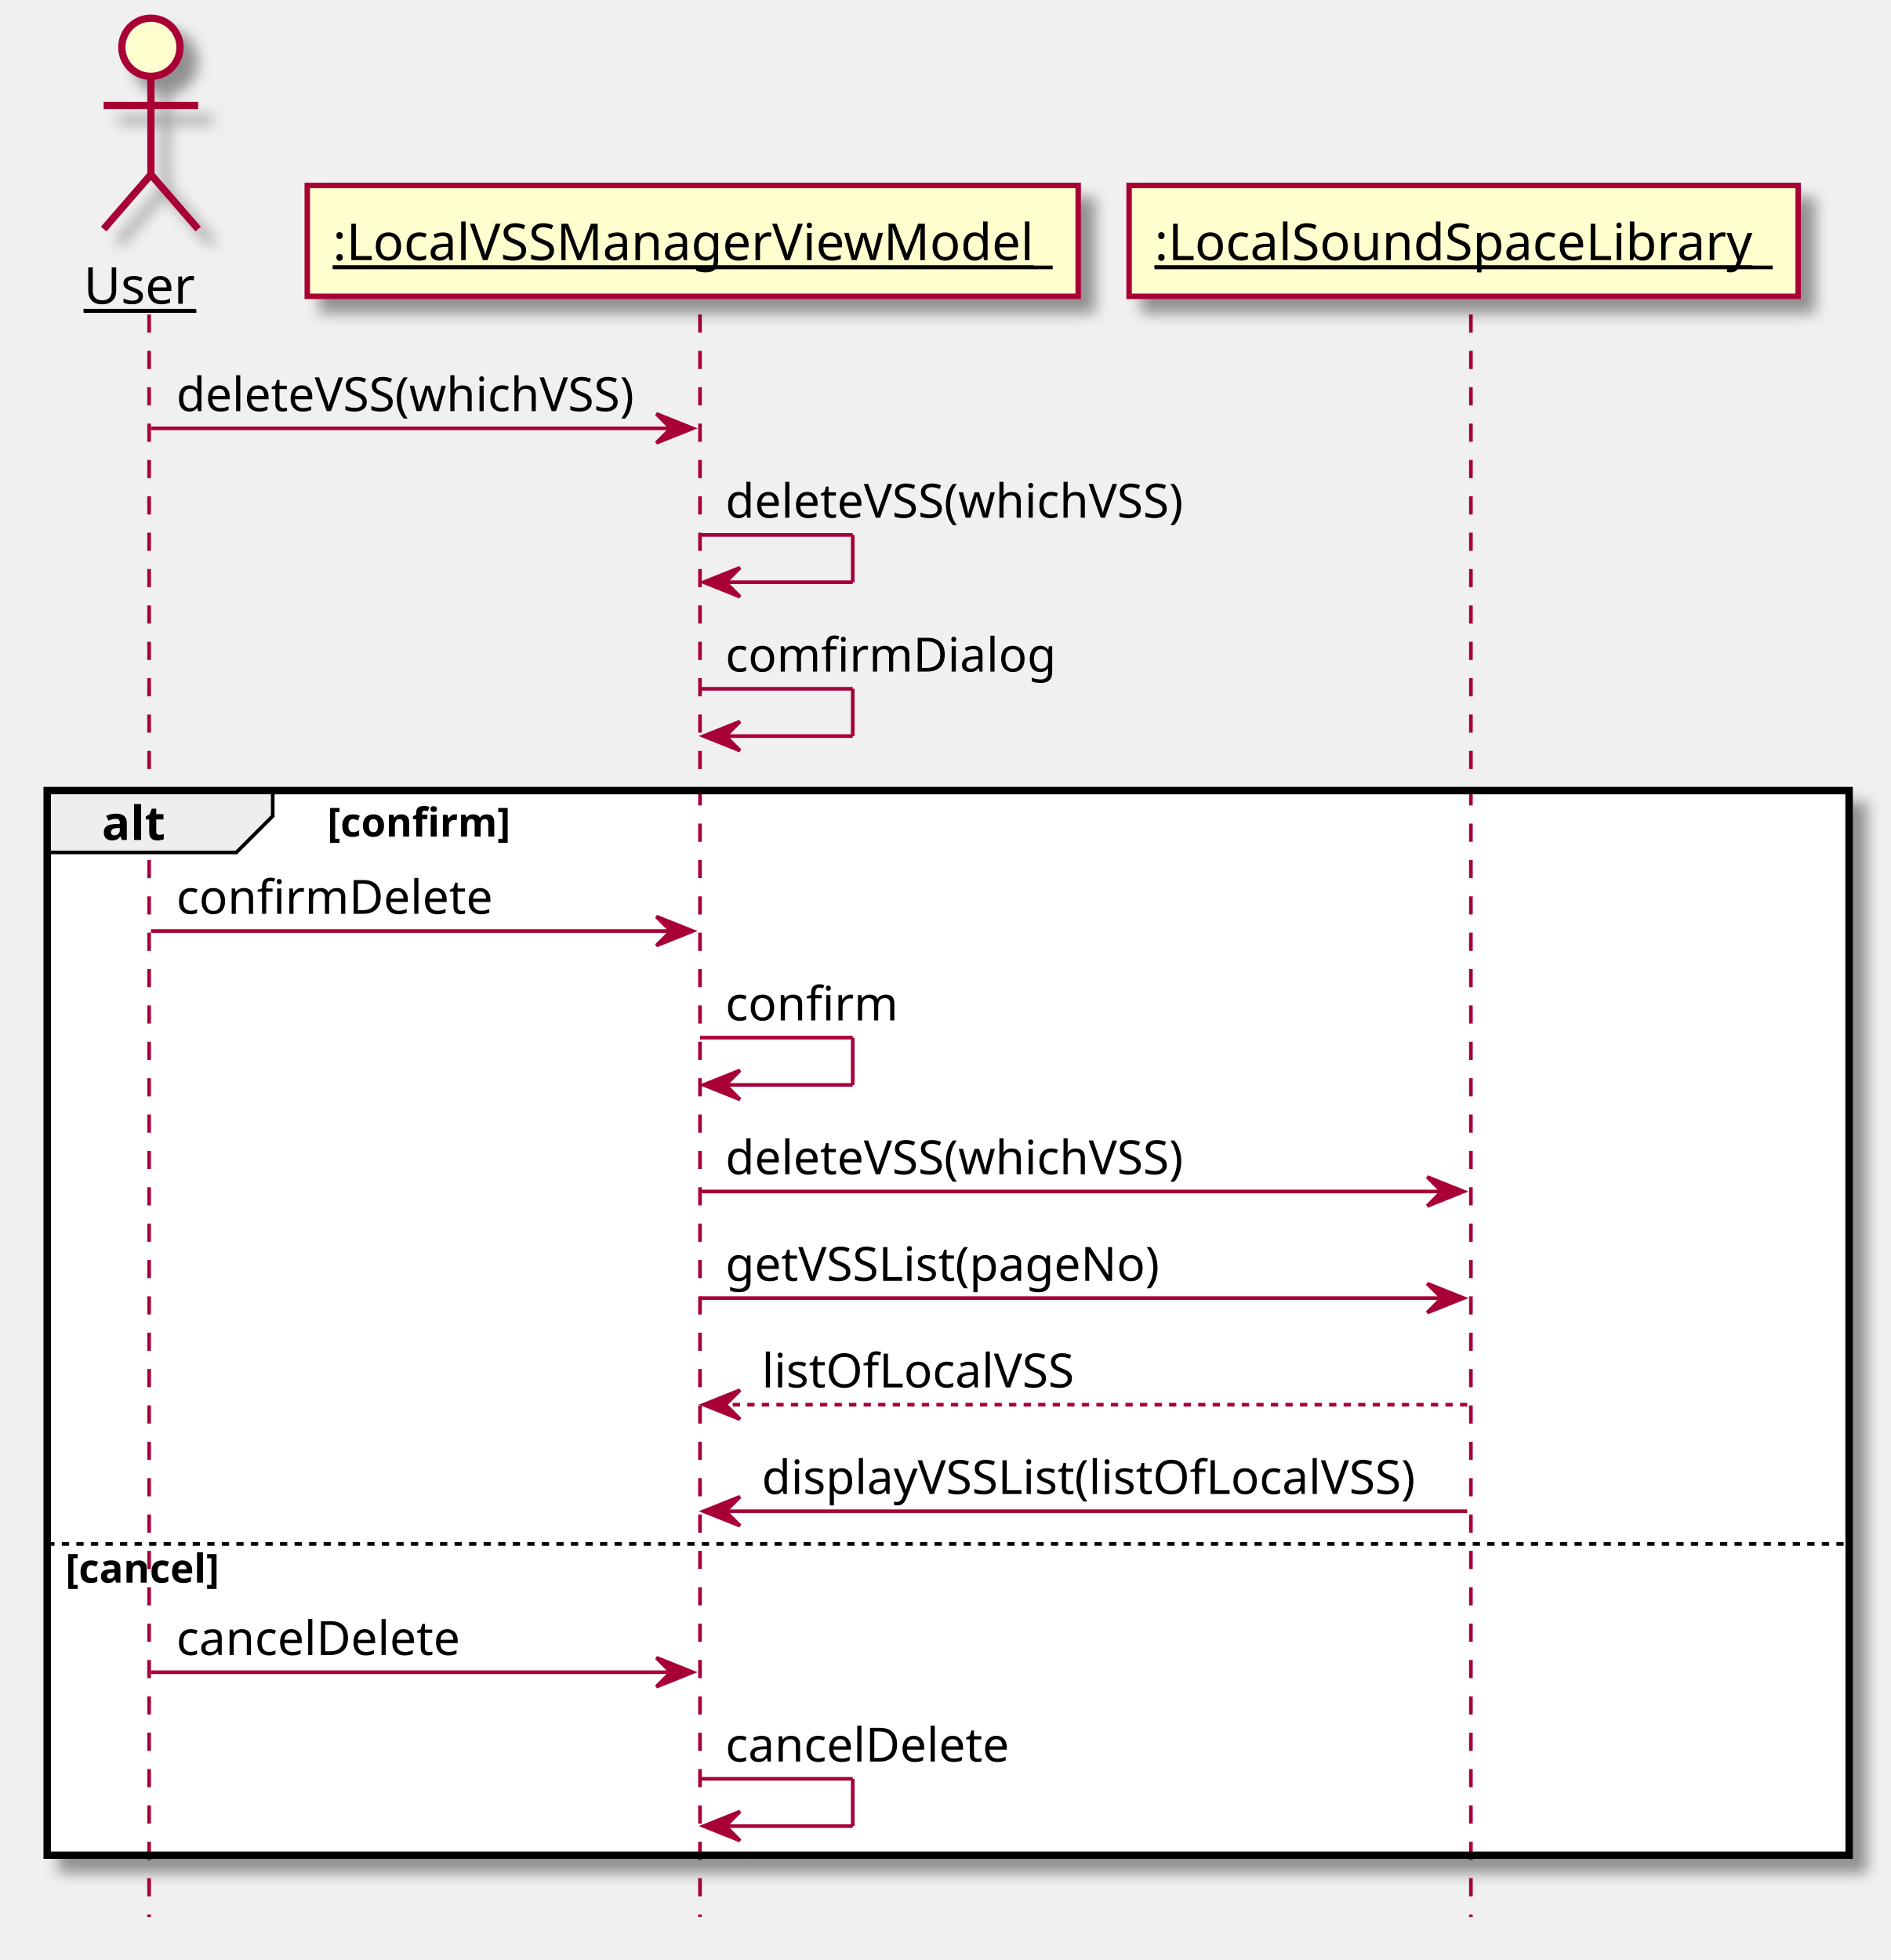
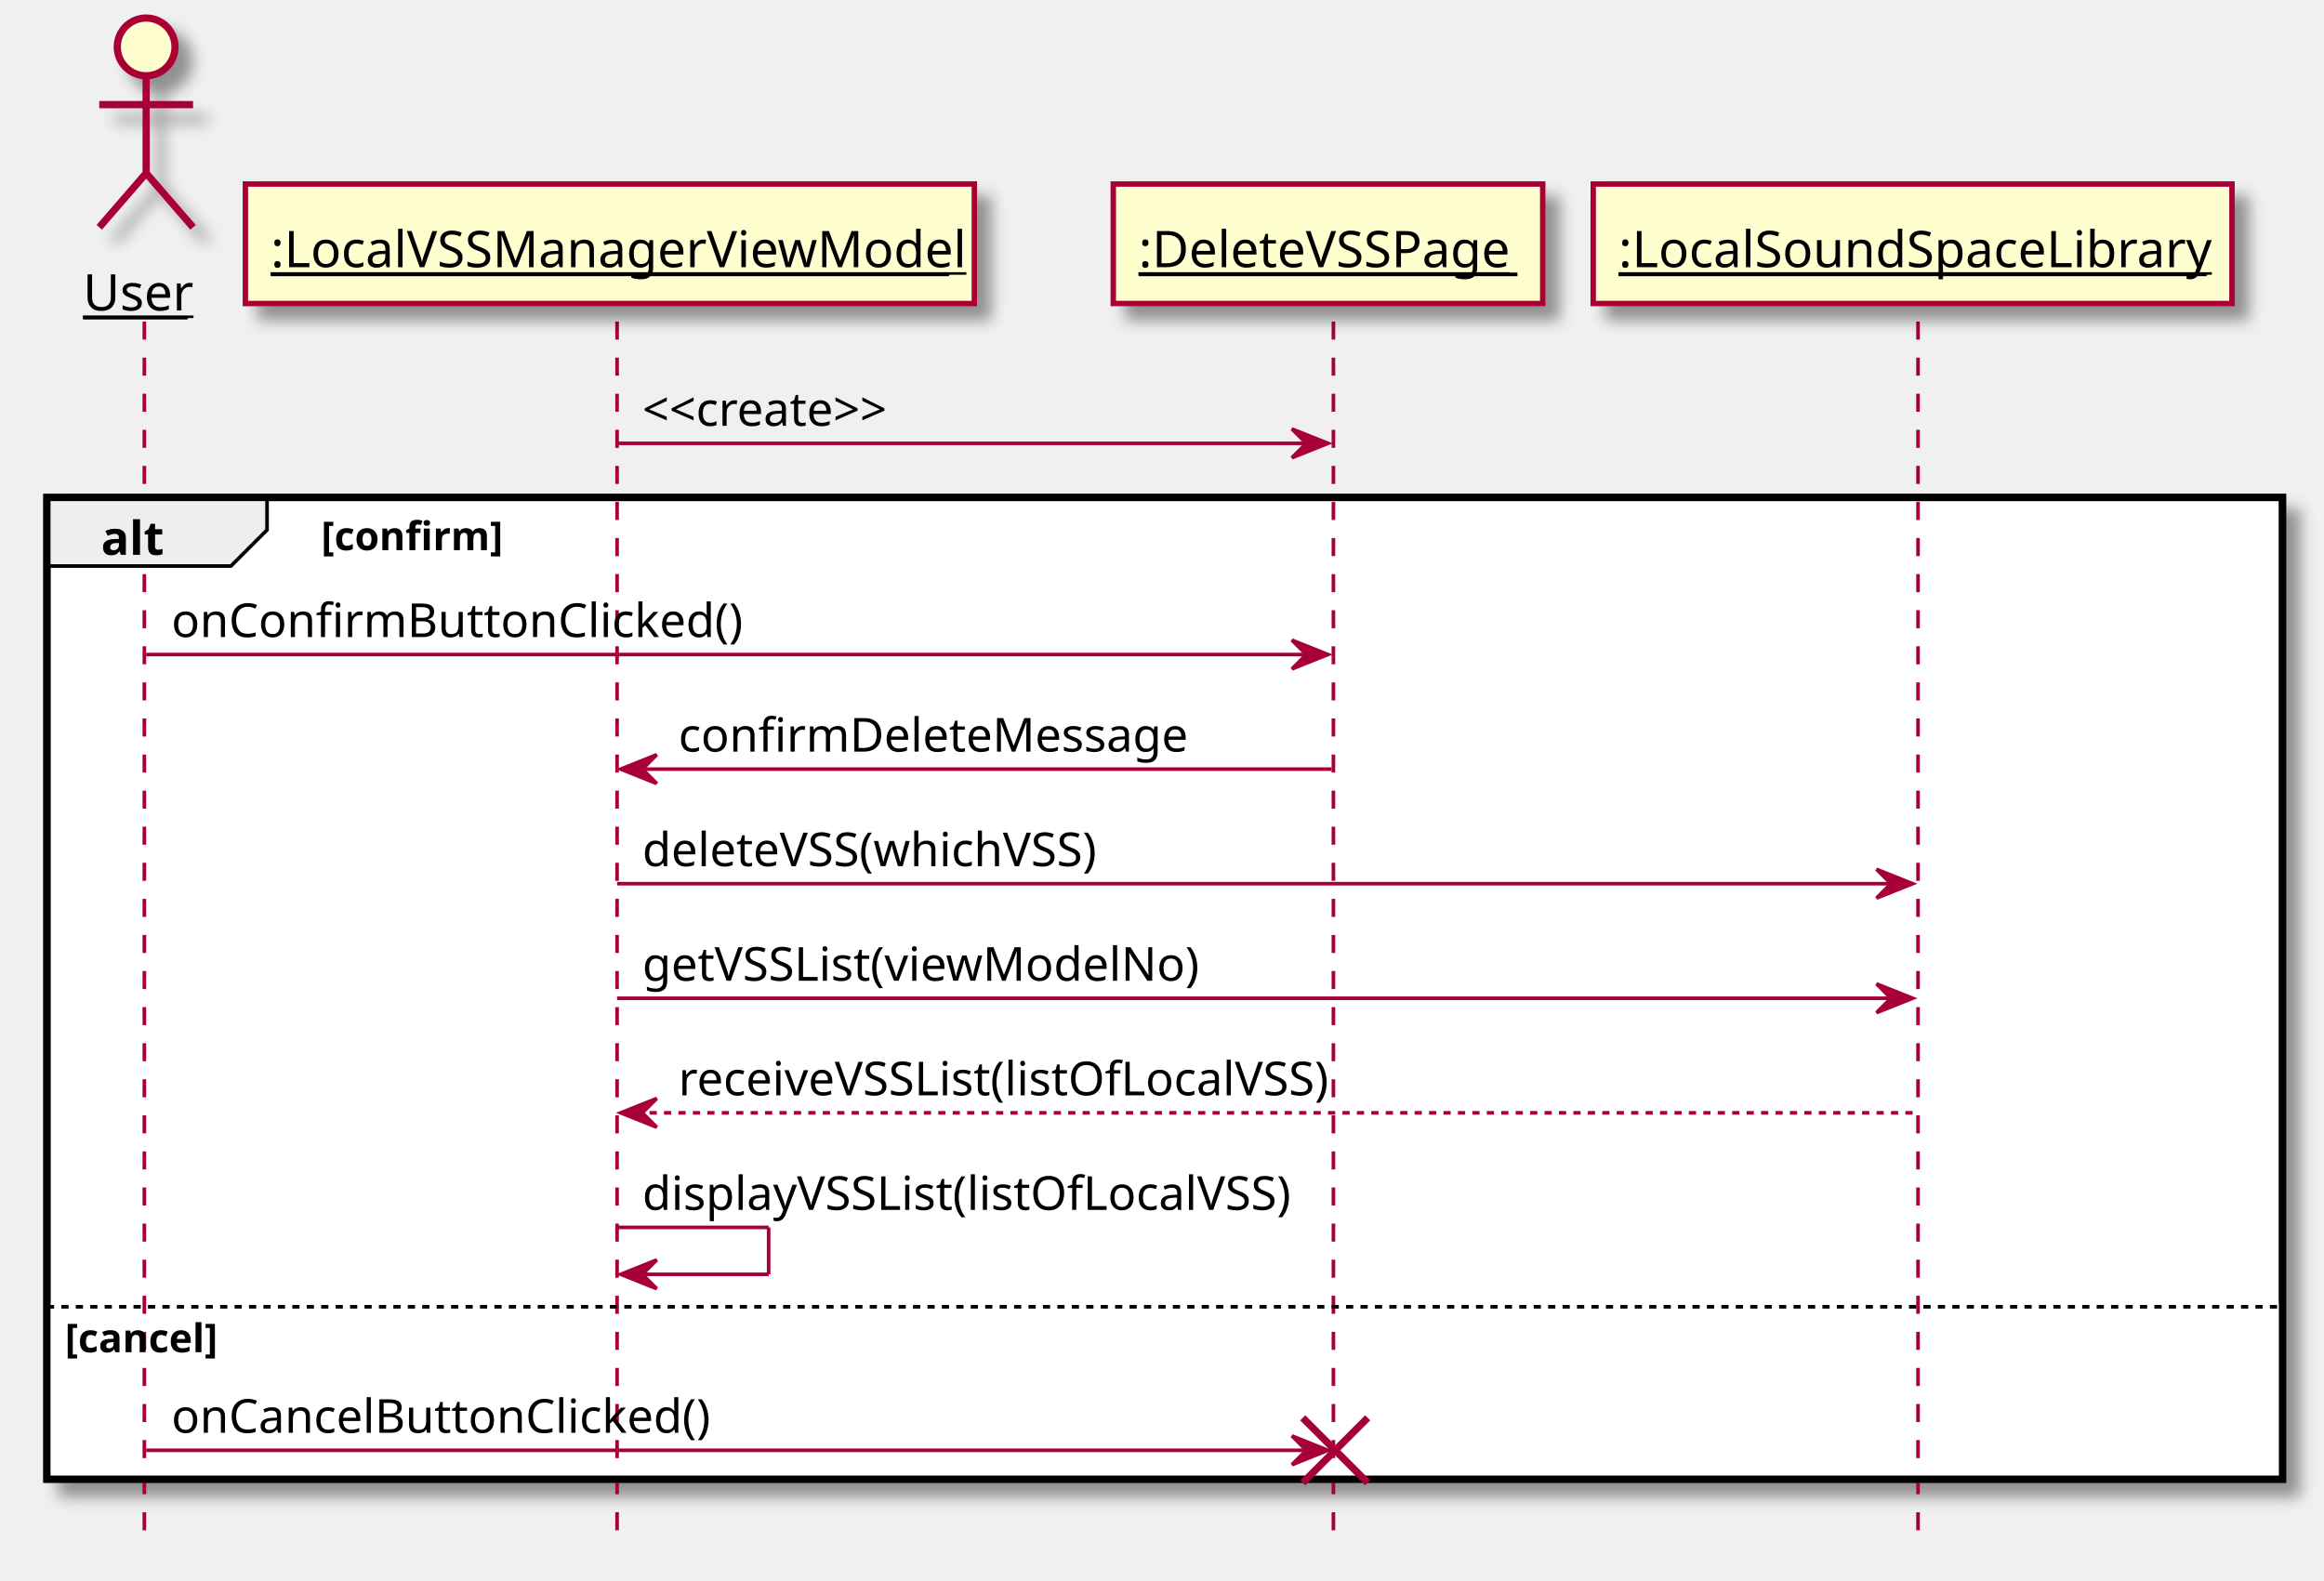
- <svg xmlns="http://www.w3.org/2000/svg" contentScriptType="application/ecmascript" contentStyleType="text/css" height="539px" preserveAspectRatio="none" style="width:520px;height:539px;" version="1.1" viewBox="0 0 520 539" width="520px" zoomAndPan="magnify">
+ <svg xmlns="http://www.w3.org/2000/svg" contentScriptType="application/ecmascript" contentStyleType="text/css" height="438px" preserveAspectRatio="none" style="width:644px;height:438px;" version="1.1" viewBox="0 0 644 438" width="644px" zoomAndPan="magnify">
  <defs>
-     <filter height="300%" id="f1a4ona3uliuw6" width="300%" x="-1" y="-1">
+     <filter height="300%" id="fhu2q4tkwd7f7" width="300%" x="-1" y="-1">
      <feGaussianBlur result="blurOut" stdDeviation="2.0" />
      <feColorMatrix in="blurOut" result="blurOut2" type="matrix" values="0 0 0 0 0 0 0 0 0 0 0 0 0 0 0 0 0 0 .4 0" />
      <feOffset dx="4.0" dy="4.0" in="blurOut2" result="blurOut3" />
      <feBlend in="SourceGraphic" in2="blurOut3" mode="normal" />
    </filter>
  </defs>
  <g>
-     <rect fill="#FFFFFF" filter="url(#f1a4ona3uliuw6)" height="292.75" style="stroke: #000000; stroke-width: 2.0;" width="495.5" x="13" y="217.42" />
-     <rect fill="#FFFFFF" height="86.576" style="stroke: none; stroke-width: 1.0;" width="495.5" x="13" y="423.594" />
-     <line style="stroke: #A80036; stroke-width: 1.0; stroke-dasharray: 5.0,5.0;" x1="41" x2="41" y1="86.488" y2="527.17" />
-     <line style="stroke: #A80036; stroke-width: 1.0; stroke-dasharray: 5.0,5.0;" x1="192.5" x2="192.5" y1="86.488" y2="527.17" />
-     <line style="stroke: #A80036; stroke-width: 1.0; stroke-dasharray: 5.0,5.0;" x1="404.5" x2="404.5" y1="86.488" y2="527.17" />
-     <text fill="#000000" font-family="sans-serif" font-size="14" lengthAdjust="spacingAndGlyphs" text-decoration="underline" textLength="31" x="23" y="83.535">User</text>
-     <line style="stroke: #000000; stroke-width: 1.0;" x1="23" x2="54" y1="85.535" y2="85.535" />
-     <ellipse cx="41.5" cy="13" fill="#FEFECE" filter="url(#f1a4ona3uliuw6)" rx="8" ry="8" style="stroke: #A80036; stroke-width: 2.0;" />
-     <path d="M41.5,21 L41.5,48 M28.5,29 L54.5,29 M41.5,48 L28.5,63 M41.5,48 L54.5,63 " fill="none" filter="url(#f1a4ona3uliuw6)" style="stroke: #A80036; stroke-width: 2.0;" />
-     <rect fill="#FEFECE" filter="url(#f1a4ona3uliuw6)" height="30.488" style="stroke: #A80036; stroke-width: 1.5;" width="212" x="84.5" y="51" />
-     <text fill="#000000" font-family="sans-serif" font-size="14" lengthAdjust="spacingAndGlyphs" text-decoration="underline" textLength="198" x="91.5" y="71.535">:LocalVSSManagerViewModel</text>
-     <line style="stroke: #000000; stroke-width: 1.0;" x1="91.5" x2="289.5" y1="73.535" y2="73.535" />
-     <rect fill="#FEFECE" filter="url(#f1a4ona3uliuw6)" height="30.488" style="stroke: #A80036; stroke-width: 1.5;" width="184" x="310.5" y="51" />
-     <text fill="#000000" font-family="sans-serif" font-size="14" lengthAdjust="spacingAndGlyphs" text-decoration="underline" textLength="170" x="317.5" y="71.535">:LocalSoundSpaceLibrary</text>
-     <line style="stroke: #000000; stroke-width: 1.0;" x1="317.5" x2="487.5" y1="73.535" y2="73.535" />
-     <polygon fill="#A80036" points="180.5,113.799,190.5,117.799,180.5,121.799,184.5,117.799" style="stroke: #A80036; stroke-width: 1.0;" />
-     <line style="stroke: #A80036; stroke-width: 1.0;" x1="41.5" x2="186.5" y1="117.799" y2="117.799" />
-     <text fill="#000000" font-family="sans-serif" font-size="13" lengthAdjust="spacingAndGlyphs" textLength="127" x="48.5" y="113.057">deleteVSS(whichVSS)</text>
-     <line style="stroke: #A80036; stroke-width: 1.0;" x1="192.5" x2="234.5" y1="147.109" y2="147.109" />
-     <line style="stroke: #A80036; stroke-width: 1.0;" x1="234.5" x2="234.5" y1="147.109" y2="160.109" />
-     <line style="stroke: #A80036; stroke-width: 1.0;" x1="193.5" x2="234.5" y1="160.109" y2="160.109" />
-     <polygon fill="#A80036" points="203.5,156.109,193.5,160.109,203.5,164.109,199.5,160.109" style="stroke: #A80036; stroke-width: 1.0;" />
-     <text fill="#000000" font-family="sans-serif" font-size="13" lengthAdjust="spacingAndGlyphs" textLength="127" x="199.5" y="142.367">deleteVSS(whichVSS)</text>
-     <line style="stroke: #A80036; stroke-width: 1.0;" x1="192.5" x2="234.5" y1="189.42" y2="189.42" />
-     <line style="stroke: #A80036; stroke-width: 1.0;" x1="234.5" x2="234.5" y1="189.42" y2="202.42" />
-     <line style="stroke: #A80036; stroke-width: 1.0;" x1="193.5" x2="234.5" y1="202.42" y2="202.42" />
-     <polygon fill="#A80036" points="203.5,198.42,193.5,202.42,203.5,206.42,199.5,202.42" style="stroke: #A80036; stroke-width: 1.0;" />
-     <text fill="#000000" font-family="sans-serif" font-size="13" lengthAdjust="spacingAndGlyphs" textLength="94" x="199.5" y="184.678">comfirmDialog</text>
-     <path d="M13,217.42 L75,217.42 L75,224.42 L65,234.42 L13,234.42 L13,217.42 " fill="#EEEEEE" style="stroke: #000000; stroke-width: 1.0;" />
-     <rect fill="none" height="292.75" style="stroke: #000000; stroke-width: 2.0;" width="495.5" x="13" y="217.42" />
-     <text fill="#000000" font-family="sans-serif" font-size="13" font-weight="bold" lengthAdjust="spacingAndGlyphs" textLength="17" x="28" y="230.988">alt</text>
-     <text fill="#000000" font-family="sans-serif" font-size="11" font-weight="bold" lengthAdjust="spacingAndGlyphs" textLength="53" x="90" y="230.055">[confirm]</text>
-     <polygon fill="#A80036" points="180.5,252.041,190.5,256.041,180.5,260.041,184.5,256.041" style="stroke: #A80036; stroke-width: 1.0;" />
-     <line style="stroke: #A80036; stroke-width: 1.0;" x1="41.5" x2="186.5" y1="256.041" y2="256.041" />
-     <text fill="#000000" font-family="sans-serif" font-size="13" lengthAdjust="spacingAndGlyphs" textLength="89" x="48.5" y="251.299">confirmDelete</text>
-     <line style="stroke: #A80036; stroke-width: 1.0;" x1="192.5" x2="234.5" y1="285.352" y2="285.352" />
-     <line style="stroke: #A80036; stroke-width: 1.0;" x1="234.5" x2="234.5" y1="285.352" y2="298.352" />
-     <line style="stroke: #A80036; stroke-width: 1.0;" x1="193.5" x2="234.5" y1="298.352" y2="298.352" />
-     <polygon fill="#A80036" points="203.5,294.352,193.5,298.352,203.5,302.352,199.5,298.352" style="stroke: #A80036; stroke-width: 1.0;" />
-     <text fill="#000000" font-family="sans-serif" font-size="13" lengthAdjust="spacingAndGlyphs" textLength="49" x="199.5" y="280.609">confirm</text>
-     <polygon fill="#A80036" points="392.5,323.662,402.5,327.662,392.5,331.662,396.5,327.662" style="stroke: #A80036; stroke-width: 1.0;" />
-     <line style="stroke: #A80036; stroke-width: 1.0;" x1="192.5" x2="398.5" y1="327.662" y2="327.662" />
-     <text fill="#000000" font-family="sans-serif" font-size="13" lengthAdjust="spacingAndGlyphs" textLength="127" x="199.5" y="322.92">deleteVSS(whichVSS)</text>
-     <polygon fill="#A80036" points="392.5,352.973,402.5,356.973,392.5,360.973,396.5,356.973" style="stroke: #A80036; stroke-width: 1.0;" />
-     <line style="stroke: #A80036; stroke-width: 1.0;" x1="192.5" x2="398.5" y1="356.973" y2="356.973" />
-     <text fill="#000000" font-family="sans-serif" font-size="13" lengthAdjust="spacingAndGlyphs" textLength="121" x="199.5" y="352.231">getVSSList(pageNo)</text>
-     <polygon fill="#A80036" points="203.5,382.283,193.5,386.283,203.5,390.283,199.5,386.283" style="stroke: #A80036; stroke-width: 1.0;" />
-     <line style="stroke: #A80036; stroke-width: 1.0; stroke-dasharray: 2.0,2.0;" x1="197.5" x2="403.5" y1="386.283" y2="386.283" />
-     <text fill="#000000" font-family="sans-serif" font-size="13" lengthAdjust="spacingAndGlyphs" textLength="90" x="209.5" y="381.541">listOfLocalVSS</text>
-     <polygon fill="#A80036" points="203.5,411.594,193.5,415.594,203.5,419.594,199.5,415.594" style="stroke: #A80036; stroke-width: 1.0;" />
-     <line style="stroke: #A80036; stroke-width: 1.0;" x1="197.5" x2="403.5" y1="415.594" y2="415.594" />
-     <text fill="#000000" font-family="sans-serif" font-size="13" lengthAdjust="spacingAndGlyphs" textLength="188" x="209.5" y="410.852">displayVSSList(listOfLocalVSS)</text>
-     <line style="stroke: #000000; stroke-width: 1.0; stroke-dasharray: 2.0,2.0;" x1="13" x2="508.5" y1="424.594" y2="424.594" />
-     <text fill="#000000" font-family="sans-serif" font-size="11" font-weight="bold" lengthAdjust="spacingAndGlyphs" textLength="43" x="18" y="435.228">[cancel]</text>
-     <polygon fill="#A80036" points="180.5,455.859,190.5,459.859,180.5,463.859,184.5,459.859" style="stroke: #A80036; stroke-width: 1.0;" />
-     <line style="stroke: #A80036; stroke-width: 1.0;" x1="41.5" x2="186.5" y1="459.859" y2="459.859" />
-     <text fill="#000000" font-family="sans-serif" font-size="13" lengthAdjust="spacingAndGlyphs" textLength="80" x="48.5" y="455.117">cancelDelete</text>
-     <line style="stroke: #A80036; stroke-width: 1.0;" x1="192.5" x2="234.5" y1="489.17" y2="489.17" />
-     <line style="stroke: #A80036; stroke-width: 1.0;" x1="234.5" x2="234.5" y1="489.17" y2="502.17" />
-     <line style="stroke: #A80036; stroke-width: 1.0;" x1="193.5" x2="234.5" y1="502.17" y2="502.17" />
-     <polygon fill="#A80036" points="203.5,498.17,193.5,502.17,203.5,506.17,199.5,502.17" style="stroke: #A80036; stroke-width: 1.0;" />
-     <text fill="#000000" font-family="sans-serif" font-size="13" lengthAdjust="spacingAndGlyphs" textLength="80" x="199.5" y="484.428">cancelDelete</text>
+     <rect fill="#FFFFFF" filter="url(#fhu2q4tkwd7f7)" height="272.081" style="stroke: #000000; stroke-width: 2.0;" width="619.5" x="13" y="137.875" />
+     <rect fill="#FFFFFF" height="48.777" style="stroke: none; stroke-width: 1.0;" width="619.5" x="13" y="361.178" />
+     <line style="stroke: #A80036; stroke-width: 1.0; stroke-dasharray: 5.0,5.0;" x1="40" x2="40" y1="89.12" y2="426.956" />
+     <line style="stroke: #A80036; stroke-width: 1.0; stroke-dasharray: 5.0,5.0;" x1="171" x2="171" y1="89.12" y2="426.956" />
+     <line style="stroke: #A80036; stroke-width: 1.0; stroke-dasharray: 5.0,5.0;" x1="369.5" x2="369.5" y1="89.12" y2="426.956" />
+     <line style="stroke: #A80036; stroke-width: 1.0; stroke-dasharray: 5.0,5.0;" x1="531.5" x2="531.5" y1="89.12" y2="426.956" />
+     <text fill="#000000" font-family="sans-serif" font-size="14" lengthAdjust="spacingAndGlyphs" text-decoration="underline" textLength="29" x="23" y="86.044">User</text>
+     <line style="stroke: #000000; stroke-width: 1.0;" x1="23" x2="52" y1="88.044" y2="88.044" />
+     <ellipse cx="40.5" cy="13" fill="#FEFECE" filter="url(#fhu2q4tkwd7f7)" rx="8" ry="8" style="stroke: #A80036; stroke-width: 2.0;" />
+     <path d="M40.5,21 L40.5,48 M27.5,29 L53.5,29 M40.5,48 L27.5,63 M40.5,48 L53.5,63 " fill="none" filter="url(#fhu2q4tkwd7f7)" style="stroke: #A80036; stroke-width: 2.0;" />
+     <rect fill="#FEFECE" filter="url(#fhu2q4tkwd7f7)" height="33.12" style="stroke: #A80036; stroke-width: 1.5;" width="202" x="68" y="51" />
+     <text fill="#000000" font-family="sans-serif" font-size="14" lengthAdjust="spacingAndGlyphs" text-decoration="underline" textLength="188" x="75" y="74.044">:LocalVSSManagerViewModel</text>
+     <line style="stroke: #000000; stroke-width: 1.0;" x1="75" x2="263" y1="76.044" y2="76.044" />
+     <rect fill="#FEFECE" filter="url(#fhu2q4tkwd7f7)" height="33.12" style="stroke: #A80036; stroke-width: 1.5;" width="119" x="308.5" y="51" />
+     <text fill="#000000" font-family="sans-serif" font-size="14" lengthAdjust="spacingAndGlyphs" text-decoration="underline" textLength="105" x="315.5" y="74.044">:DeleteVSSPage</text>
+     <line style="stroke: #000000; stroke-width: 1.0;" x1="315.5" x2="420.5" y1="76.044" y2="76.044" />
+     <rect fill="#FEFECE" filter="url(#fhu2q4tkwd7f7)" height="33.12" style="stroke: #A80036; stroke-width: 1.5;" width="177" x="441.5" y="51" />
+     <text fill="#000000" font-family="sans-serif" font-size="14" lengthAdjust="spacingAndGlyphs" text-decoration="underline" textLength="163" x="448.5" y="74.044">:LocalSoundSpaceLibrary</text>
+     <line style="stroke: #000000; stroke-width: 1.0;" x1="448.5" x2="611.5" y1="76.044" y2="76.044" />
+     <polygon fill="#A80036" points="358,118.874,368,122.874,358,126.874,362,122.874" style="stroke: #A80036; stroke-width: 1.0;" />
+     <line style="stroke: #A80036; stroke-width: 1.0;" x1="171" x2="364" y1="122.874" y2="122.874" />
+     <text fill="#000000" font-family="sans-serif" font-size="13" lengthAdjust="spacingAndGlyphs" textLength="68" x="178" y="118.018">&lt;&lt;create&gt;&gt;</text>
+     <path d="M13,137.875 L74,137.875 L74,146.875 L64,156.875 L13,156.875 L13,137.875 " fill="#EEEEEE" style="stroke: #000000; stroke-width: 1.0;" />
+     <rect fill="none" height="272.081" style="stroke: #000000; stroke-width: 2.0;" width="619.5" x="13" y="137.875" />
+     <text fill="#000000" font-family="sans-serif" font-size="13" font-weight="bold" lengthAdjust="spacingAndGlyphs" textLength="16" x="28" y="153.773">alt</text>
+     <text fill="#000000" font-family="sans-serif" font-size="11" font-weight="bold" lengthAdjust="spacingAndGlyphs" textLength="51" x="89" y="152.481">[confirm]</text>
+     <polygon fill="#A80036" points="358,177.406,368,181.406,358,185.406,362,181.406" style="stroke: #A80036; stroke-width: 1.0;" />
+     <line style="stroke: #A80036; stroke-width: 1.0;" x1="40.5" x2="364" y1="181.406" y2="181.406" />
+     <text fill="#000000" font-family="sans-serif" font-size="13" lengthAdjust="spacingAndGlyphs" textLength="147" x="47.5" y="176.55">onConfirmButtonClicked()</text>
+     <polygon fill="#A80036" points="182,209.161,172,213.161,182,217.161,178,213.161" style="stroke: #A80036; stroke-width: 1.0;" />
+     <line style="stroke: #A80036; stroke-width: 1.0;" x1="176" x2="369" y1="213.161" y2="213.161" />
+     <text fill="#000000" font-family="sans-serif" font-size="13" lengthAdjust="spacingAndGlyphs" textLength="132" x="188" y="208.304">confirmDeleteMessage</text>
+     <polygon fill="#A80036" points="520,240.915,530,244.915,520,248.915,524,244.915" style="stroke: #A80036; stroke-width: 1.0;" />
+     <line style="stroke: #A80036; stroke-width: 1.0;" x1="171" x2="526" y1="244.915" y2="244.915" />
+     <text fill="#000000" font-family="sans-serif" font-size="13" lengthAdjust="spacingAndGlyphs" textLength="130" x="178" y="240.059">deleteVSS(whichVSS)</text>
+     <polygon fill="#A80036" points="520,272.669,530,276.669,520,280.669,524,276.669" style="stroke: #A80036; stroke-width: 1.0;" />
+     <line style="stroke: #A80036; stroke-width: 1.0;" x1="171" x2="526" y1="276.669" y2="276.669" />
+     <text fill="#000000" font-family="sans-serif" font-size="13" lengthAdjust="spacingAndGlyphs" textLength="149" x="178" y="271.813">getVSSList(viewModelNo)</text>
+     <polygon fill="#A80036" points="182,304.424,172,308.424,182,312.424,178,308.424" style="stroke: #A80036; stroke-width: 1.0;" />
+     <line style="stroke: #A80036; stroke-width: 1.0; stroke-dasharray: 2.0,2.0;" x1="176" x2="531" y1="308.424" y2="308.424" />
+     <text fill="#000000" font-family="sans-serif" font-size="13" lengthAdjust="spacingAndGlyphs" textLength="184" x="188" y="303.567">receiveVSSList(listOfLocalVSS)</text>
+     <line style="stroke: #A80036; stroke-width: 1.0;" x1="171" x2="213" y1="340.178" y2="340.178" />
+     <line style="stroke: #A80036; stroke-width: 1.0;" x1="213" x2="213" y1="340.178" y2="353.178" />
+     <line style="stroke: #A80036; stroke-width: 1.0;" x1="172" x2="213" y1="353.178" y2="353.178" />
+     <polygon fill="#A80036" points="182,349.178,172,353.178,182,357.178,178,353.178" style="stroke: #A80036; stroke-width: 1.0;" />
+     <text fill="#000000" font-family="sans-serif" font-size="13" lengthAdjust="spacingAndGlyphs" textLength="185" x="178" y="335.322">displayVSSList(listOfLocalVSS)</text>
+     <line style="stroke: #000000; stroke-width: 1.0; stroke-dasharray: 2.0,2.0;" x1="13" x2="632.5" y1="362.178" y2="362.178" />
+     <text fill="#000000" font-family="sans-serif" font-size="11" font-weight="bold" lengthAdjust="spacingAndGlyphs" textLength="43" x="18" y="374.784">[cancel]</text>
+     <polygon fill="#A80036" points="358,397.956,368,401.956,358,405.956,362,401.956" style="stroke: #A80036; stroke-width: 1.0;" />
+     <line style="stroke: #A80036; stroke-width: 1.0;" x1="40.5" x2="364" y1="401.956" y2="401.956" />
+     <text fill="#000000" font-family="sans-serif" font-size="13" lengthAdjust="spacingAndGlyphs" textLength="143" x="47.5" y="397.099">onCancelButtonClicked()</text>
+     <line style="stroke: #A80036; stroke-width: 2.0;" x1="361" x2="379" y1="392.956" y2="410.956" />
+     <line style="stroke: #A80036; stroke-width: 2.0;" x1="361" x2="379" y1="410.956" y2="392.956" />
  </g>
</svg>
